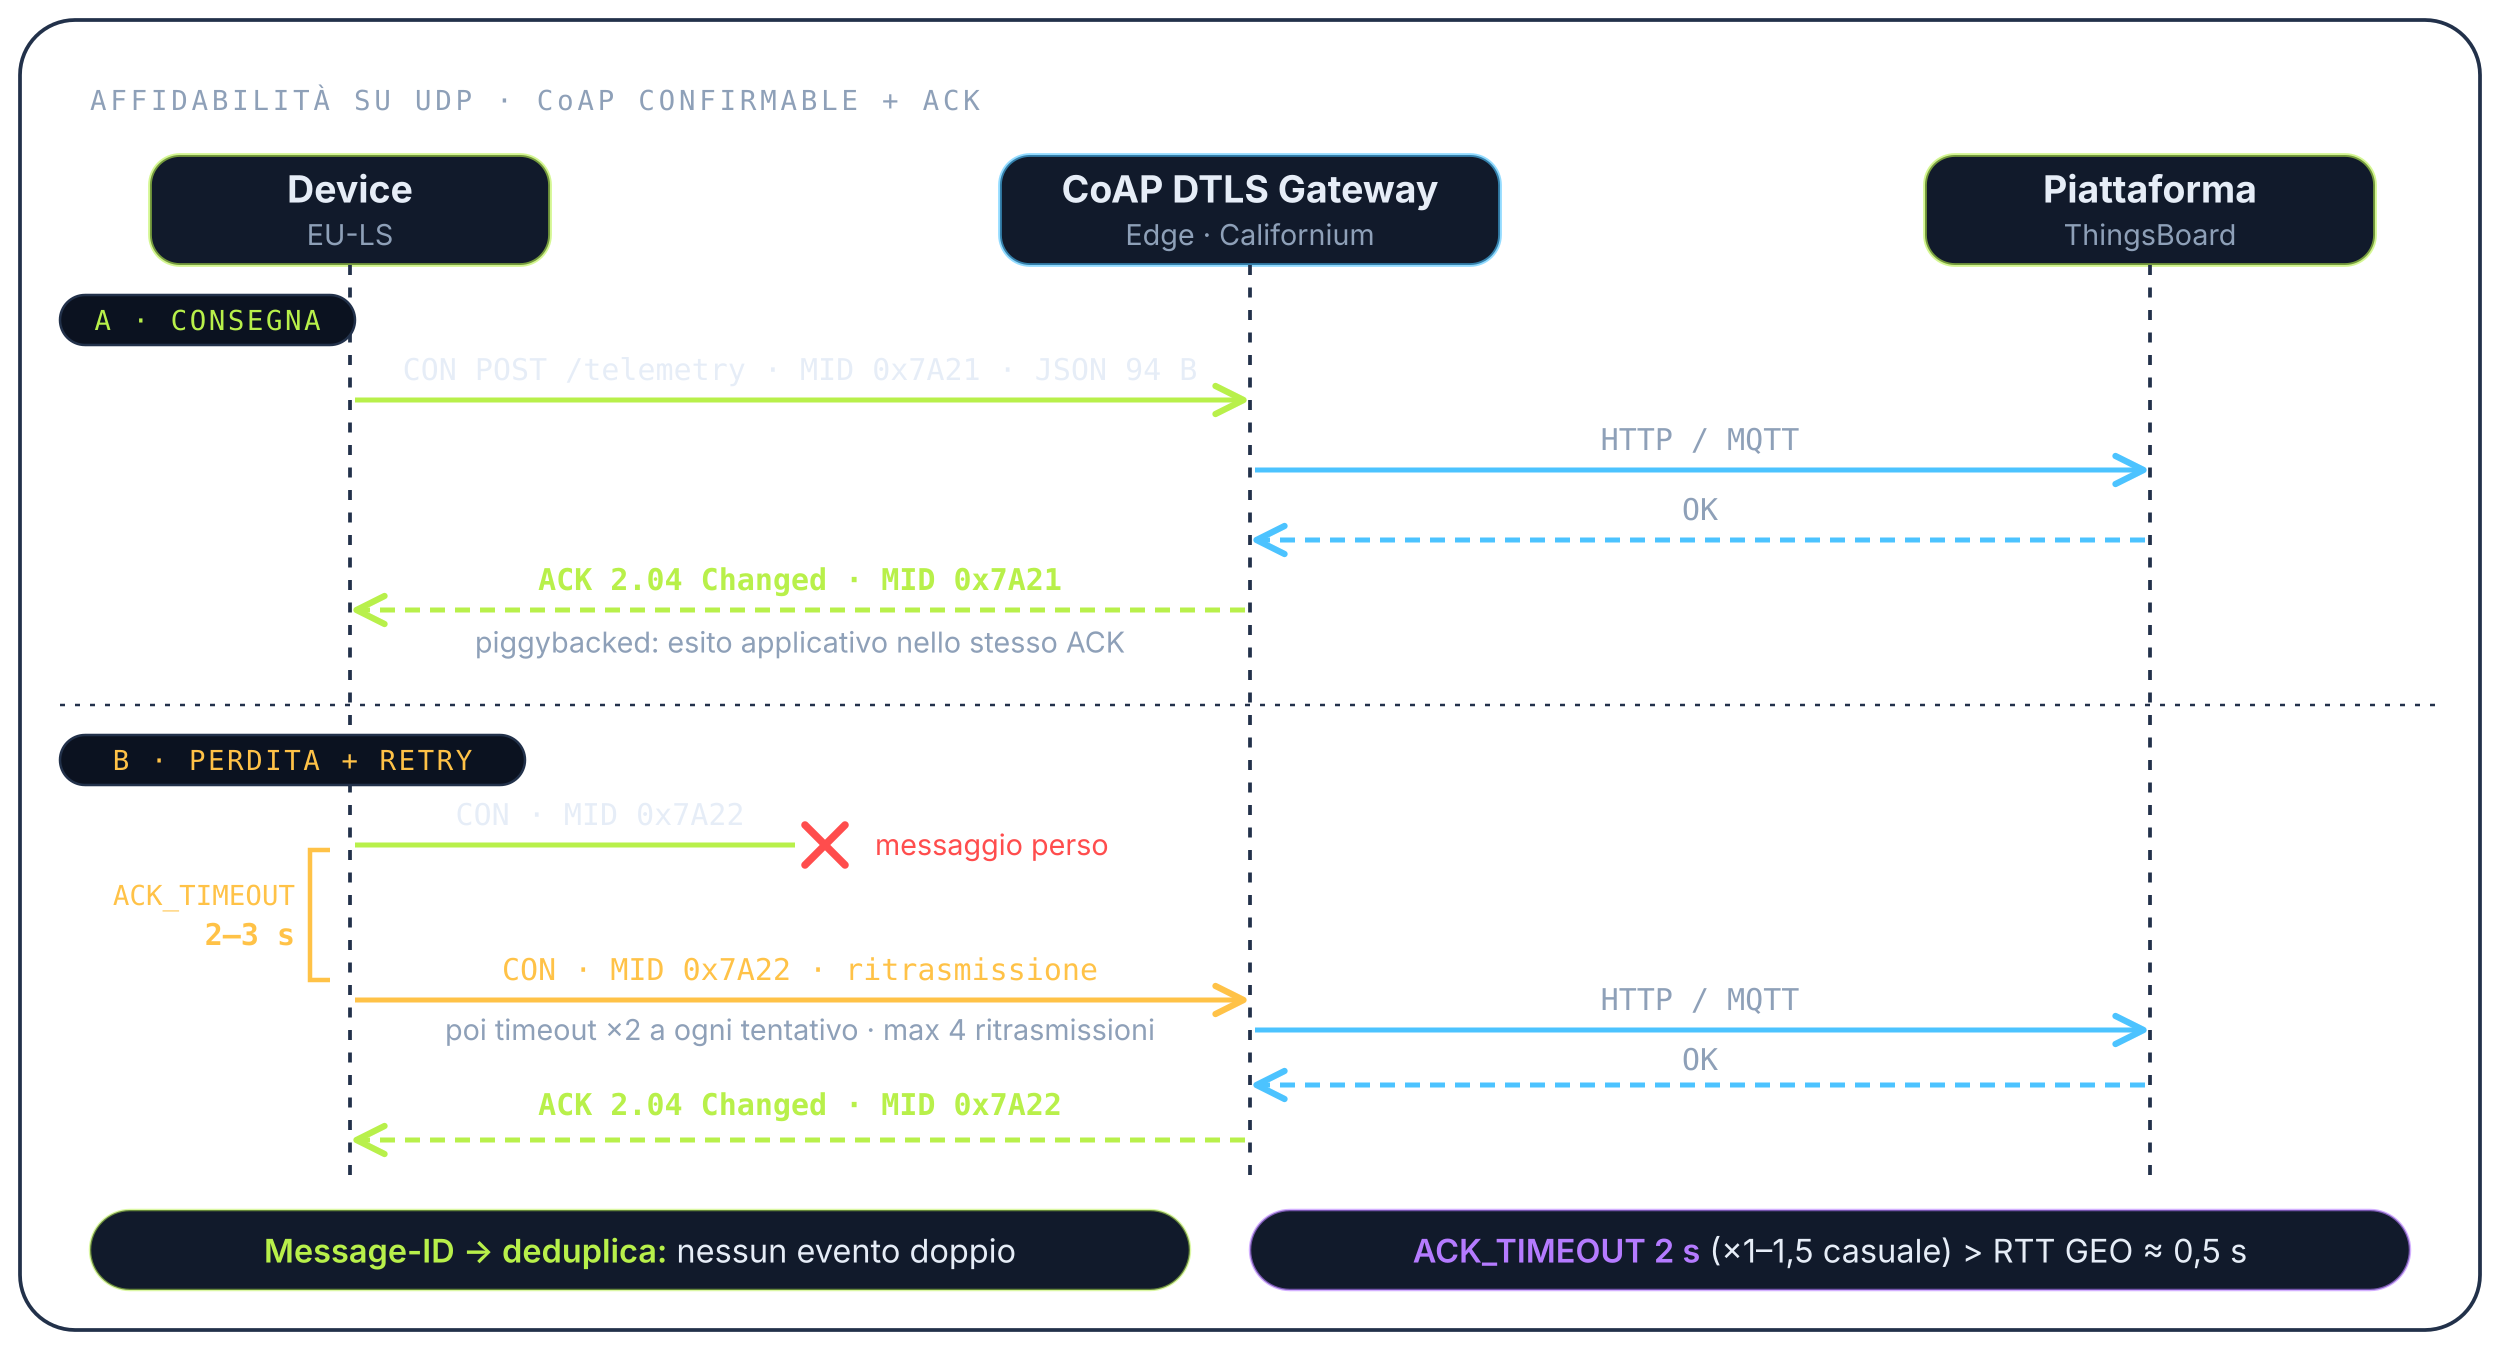
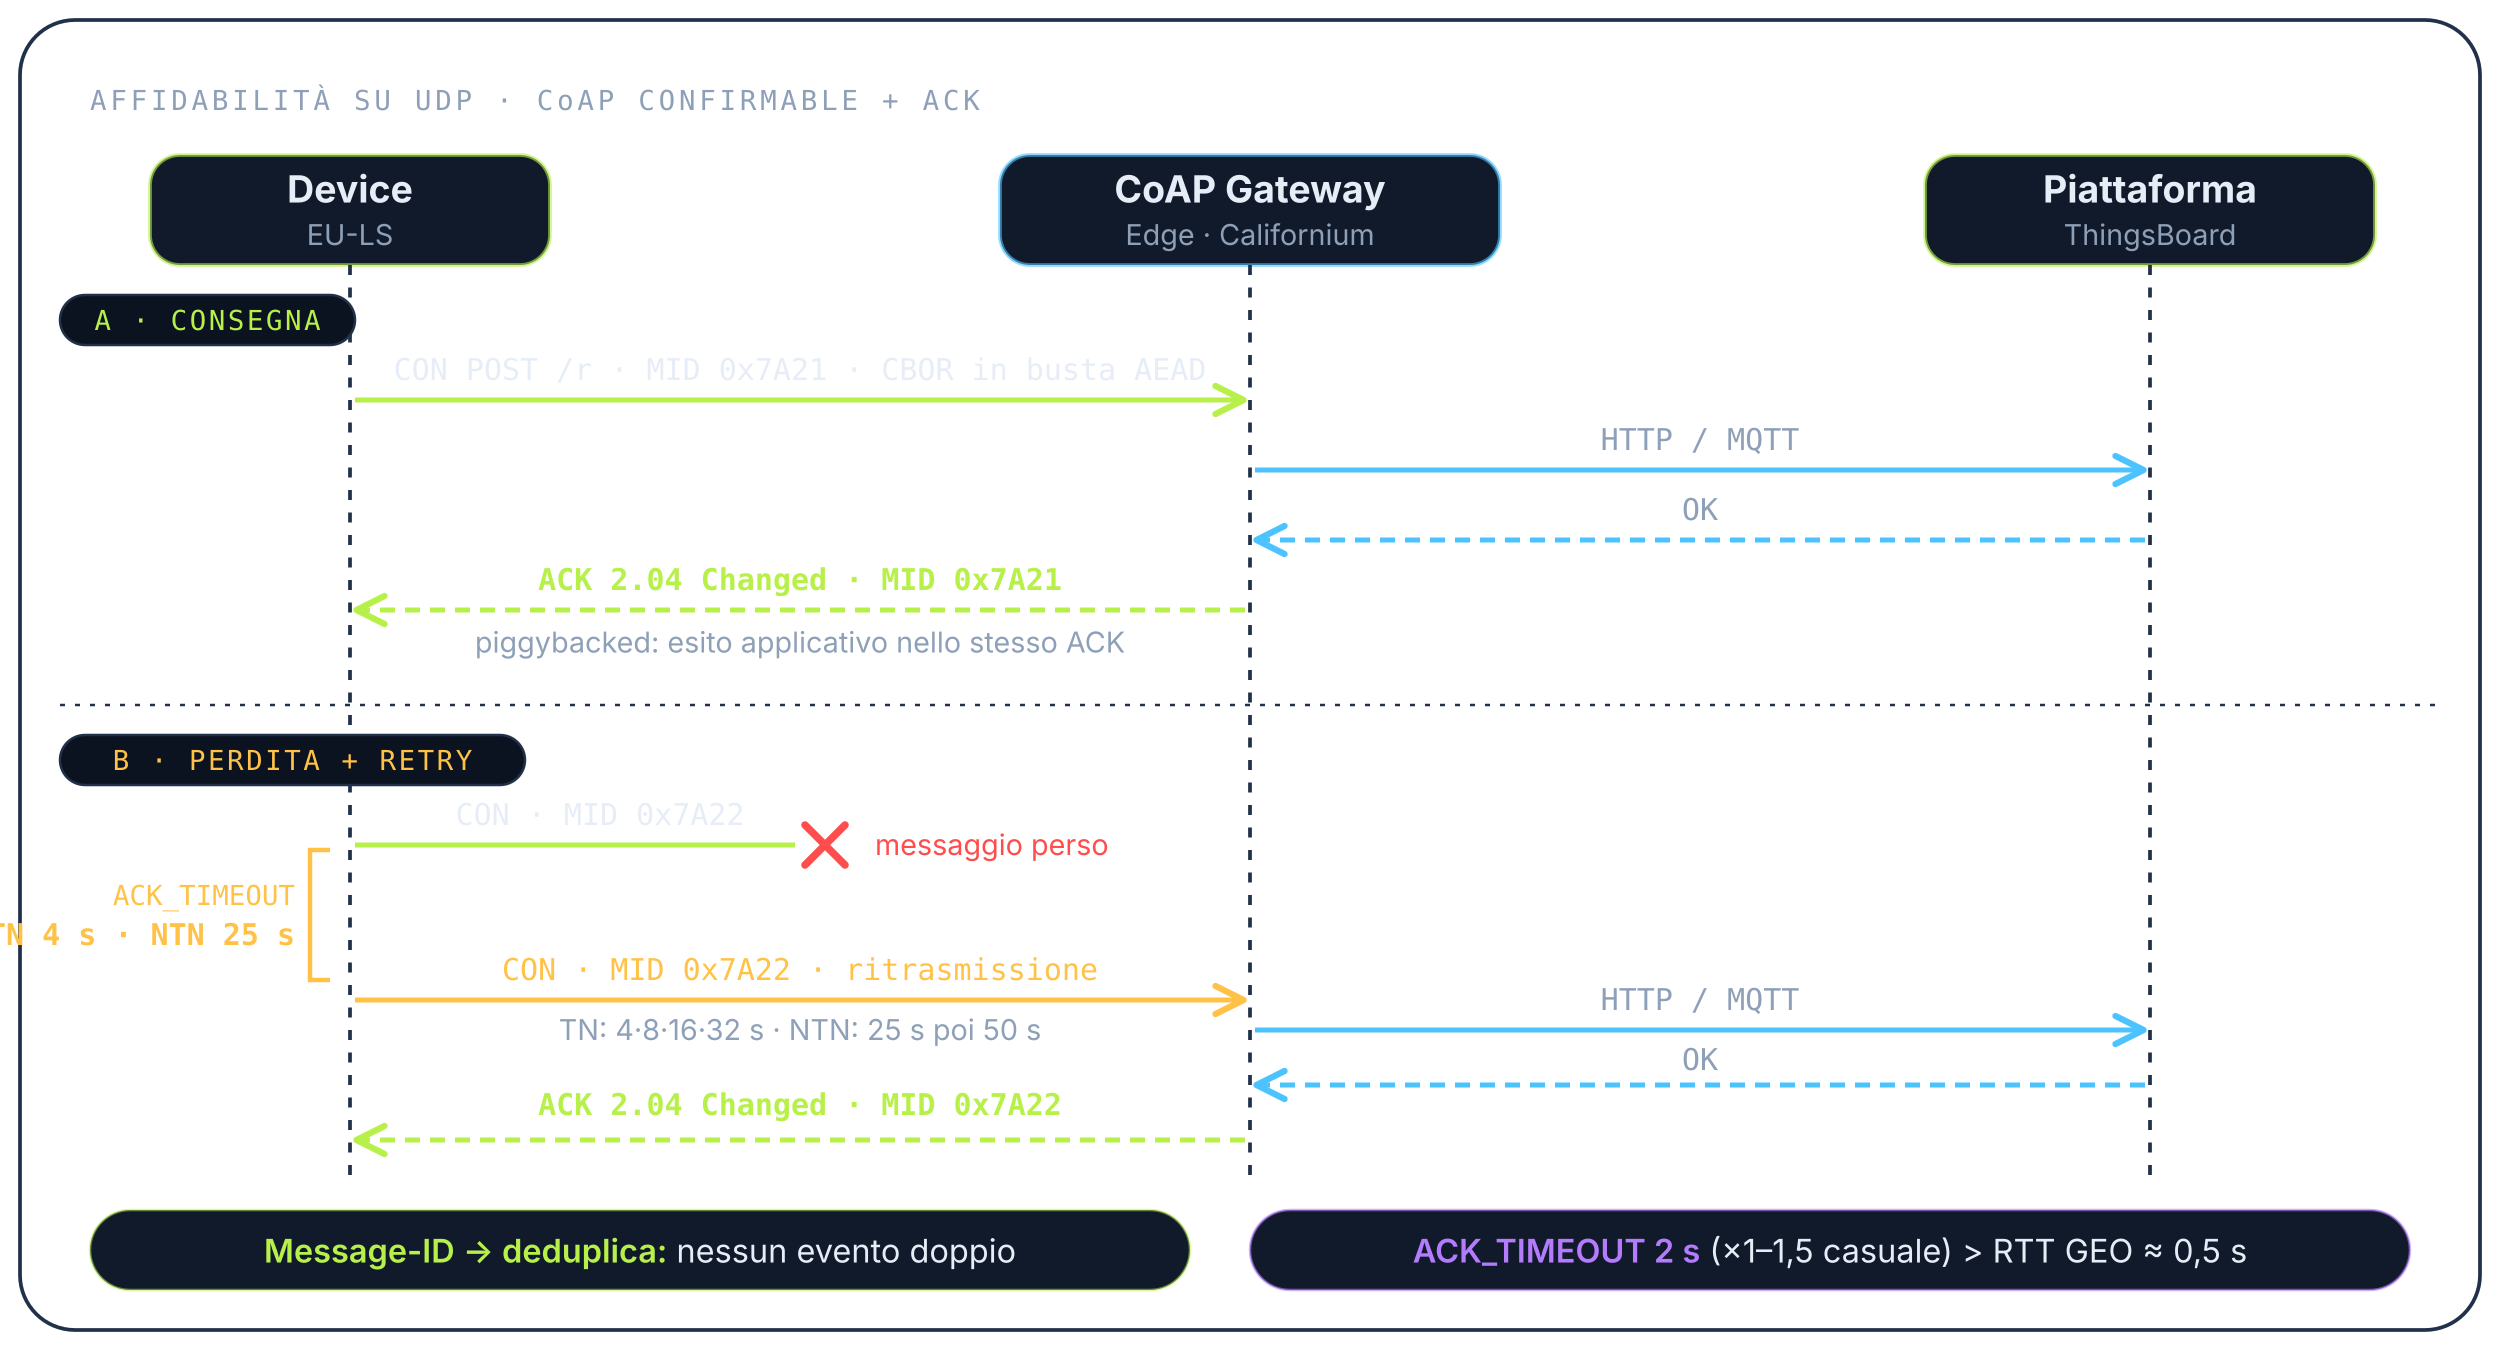
<svg xmlns="http://www.w3.org/2000/svg" viewBox="0 0 1000 540" role="img" aria-labelledby="ca-title ca-desc">
  <defs>
    <marker id="ca-arr" viewBox="0 0 10 10" refX="8" refY="5" markerWidth="7" markerHeight="7" orient="auto-start-reverse">
      <path d="M1 1 L9 5 L1 9" fill="none" stroke="#B8F04A" stroke-width="1.8" stroke-linecap="round" stroke-linejoin="round" />
    </marker>
    <marker id="ca-arr-b" viewBox="0 0 10 10" refX="8" refY="5" markerWidth="7" markerHeight="7" orient="auto-start-reverse">
      <path d="M1 1 L9 5 L1 9" fill="none" stroke="#4CC3FF" stroke-width="1.8" stroke-linecap="round" stroke-linejoin="round" />
    </marker>
    <marker id="ca-arr-a" viewBox="0 0 10 10" refX="8" refY="5" markerWidth="7" markerHeight="7" orient="auto-start-reverse">
      <path d="M1 1 L9 5 L1 9" fill="none" stroke="#FFC247" stroke-width="1.8" stroke-linecap="round" stroke-linejoin="round" />
    </marker>
  </defs>
  <style>
  .ca-k{font-family:"JetBrains Mono",monospace;font-size:11px;letter-spacing:1.5px;fill:#8EA0B8}
  .ca-h{font-family:"Space Grotesk",Inter,sans-serif;font-weight:700;font-size:15px;fill:#E6EDF7}
  .ca-t{font-family:Inter,"Space Grotesk",sans-serif;font-size:13px;fill:#E6EDF7}
  .ca-s{font-family:Inter,"Space Grotesk",sans-serif;font-size:11.5px;fill:#8EA0B8}
  .ca-m{font-family:"JetBrains Mono",monospace;font-size:12px;fill:#E6EDF7}
  .ca-life{stroke:#22314A;stroke-width:1.5;stroke-dasharray:4 5}
  .ca-step{animation:ca-seq 10s ease-in-out infinite both}
  .ca-d1{animation-delay:0s}.ca-d2{animation-delay:.5s}.ca-d3{animation-delay:1s}.ca-d4{animation-delay:1.5s}
  .ca-d5{animation-delay:2.5s}.ca-d6{animation-delay:3s}.ca-d7{animation-delay:3.5s}.ca-d8{animation-delay:4s}.ca-d9{animation-delay:4.5s}.ca-d10{animation-delay:5s}
  @keyframes ca-seq{0%{opacity:.15}6%,88%{opacity:1}100%{opacity:.15}}
  @media (prefers-reduced-motion:reduce){.ca-step{animation:none;opacity:1}}
</style>
  <rect x="8" y="8" width="984" height="524" rx="22" fill="none" stroke="#22314A" stroke-width="1.5" />
  <text x="36" y="44" class="ca-k">AFFIDABILITÀ SU UDP · CoAP CONFIRMABLE + ACK</text>
  <rect x="60" y="62" width="160" height="44" rx="12" fill="#111A2B" stroke="#B8F04A" stroke-opacity=".6" stroke-width="1.5" />
  <text x="140" y="81" class="ca-h" text-anchor="middle">Device</text>
  <text x="140" y="98" class="ca-s" text-anchor="middle">EU-LS</text>
  <rect x="400" y="62" width="200" height="44" rx="12" fill="#111A2B" stroke="#4CC3FF" stroke-opacity=".6" stroke-width="1.5" />
-   <text x="500" y="81" class="ca-h" text-anchor="middle">CoAP DTLS Gateway</text>
+   <text x="500" y="81" class="ca-h" text-anchor="middle">CoAP Gateway</text>
  <text x="500" y="98" class="ca-s" text-anchor="middle">Edge · Californium</text>
  <rect x="770" y="62" width="180" height="44" rx="12" fill="#111A2B" stroke="#B8F04A" stroke-opacity=".6" stroke-width="1.5" />
  <text x="860" y="81" class="ca-h" text-anchor="middle">Piattaforma</text>
  <text x="860" y="98" class="ca-s" text-anchor="middle">ThingsBoard</text>
  <line x1="140" y1="106" x2="140" y2="470" class="ca-life" />
  <line x1="500" y1="106" x2="500" y2="470" class="ca-life" />
  <line x1="860" y1="106" x2="860" y2="470" class="ca-life" />
  <rect x="24" y="118" width="118" height="20" rx="10" fill="#0B1220" stroke="#22314A" />
  <text x="83" y="132" class="ca-k" text-anchor="middle" style="fill:#B8F04A;letter-spacing:1px">A · CONSEGNA</text>
  <g class="ca-step ca-d1">
-     <text x="320" y="152" class="ca-m" text-anchor="middle">CON POST /telemetry · MID 0x7A21 · JSON 94 B</text>
+     <text x="320" y="152" class="ca-m" text-anchor="middle">CON POST /r · MID 0x7A21 · CBOR in busta AEAD</text>
    <line x1="142" y1="160" x2="496" y2="160" stroke="#B8F04A" stroke-width="2" marker-end="url(#ca-arr)" />
  </g>
  <g class="ca-step ca-d2">
    <text x="680" y="180" class="ca-m" text-anchor="middle" style="fill:#8EA0B8">HTTP / MQTT</text>
    <line x1="502" y1="188" x2="856" y2="188" stroke="#4CC3FF" stroke-width="2" marker-end="url(#ca-arr-b)" />
  </g>
  <g class="ca-step ca-d3">
    <text x="680" y="208" class="ca-m" text-anchor="middle" style="fill:#8EA0B8">OK</text>
    <line x1="858" y1="216" x2="504" y2="216" stroke="#4CC3FF" stroke-width="2" stroke-dasharray="6 4" marker-end="url(#ca-arr-b)" />
  </g>
  <g class="ca-step ca-d4">
    <text x="320" y="236" class="ca-m" text-anchor="middle" style="fill:#B8F04A;font-weight:700">ACK 2.04 Changed · MID 0x7A21</text>
    <line x1="498" y1="244" x2="144" y2="244" stroke="#B8F04A" stroke-width="2" stroke-dasharray="6 4" marker-end="url(#ca-arr)" />
    <text x="320" y="261" class="ca-s" text-anchor="middle">piggybacked: esito applicativo nello stesso ACK</text>
  </g>
  <line x1="24" y1="282" x2="976" y2="282" stroke="#22314A" stroke-dasharray="2 4" />
  <rect x="24" y="294" width="186" height="20" rx="10" fill="#0B1220" stroke="#22314A" />
  <text x="117" y="308" class="ca-k" text-anchor="middle" style="fill:#FFC247;letter-spacing:1px">B · PERDITA + RETRY</text>
  <g class="ca-step ca-d5">
    <text x="240" y="330" class="ca-m" text-anchor="middle">CON · MID 0x7A22</text>
    <line x1="142" y1="338" x2="318" y2="338" stroke="#B8F04A" stroke-width="2" />
    <path d="M322 330 L338 346 M338 330 L322 346" stroke="#FF4D4D" stroke-width="3" stroke-linecap="round" />
    <text x="350" y="342" class="ca-s" style="fill:#FF4D4D">messaggio perso</text>
  </g>
  <g class="ca-step ca-d6">
    <path d="M132 340 H124 V392 H132" fill="none" stroke="#FFC247" stroke-width="1.8" />
    <text x="118" y="362" class="ca-m" text-anchor="end" style="fill:#FFC247;font-size:11px">ACK_TIMEOUT</text>
-     <text x="118" y="378" class="ca-m" text-anchor="end" style="fill:#FFC247;font-size:12px;font-weight:700">2–3 s</text>
+     <text x="118" y="378" class="ca-m" text-anchor="end" style="fill:#FFC247;font-size:12px;font-weight:700">TN 4 s · NTN 25 s</text>
  </g>
  <g class="ca-step ca-d7">
    <text x="320" y="392" class="ca-m" text-anchor="middle" style="fill:#FFC247">CON · MID 0x7A22 · ritrasmissione</text>
    <line x1="142" y1="400" x2="496" y2="400" stroke="#FFC247" stroke-width="2" marker-end="url(#ca-arr-a)" />
-     <text x="320" y="416" class="ca-s" text-anchor="middle">poi timeout ×2 a ogni tentativo · max 4 ritrasmissioni</text>
+     <text x="320" y="416" class="ca-s" text-anchor="middle">TN: 4·8·16·32 s · NTN: 25 s poi 50 s</text>
  </g>
  <g class="ca-step ca-d8">
    <line x1="502" y1="412" x2="856" y2="412" stroke="#4CC3FF" stroke-width="2" marker-end="url(#ca-arr-b)" />
    <text x="680" y="404" class="ca-m" text-anchor="middle" style="fill:#8EA0B8">HTTP / MQTT</text>
  </g>
  <g class="ca-step ca-d9">
    <line x1="858" y1="434" x2="504" y2="434" stroke="#4CC3FF" stroke-width="2" stroke-dasharray="6 4" marker-end="url(#ca-arr-b)" />
    <text x="680" y="428" class="ca-m" text-anchor="middle" style="fill:#8EA0B8">OK</text>
  </g>
  <g class="ca-step ca-d10">
    <text x="320" y="446" class="ca-m" text-anchor="middle" style="fill:#B8F04A;font-weight:700">ACK 2.04 Changed · MID 0x7A22</text>
    <line x1="498" y1="456" x2="144" y2="456" stroke="#B8F04A" stroke-width="2" stroke-dasharray="6 4" marker-end="url(#ca-arr)" />
  </g>
  <rect x="36" y="484" width="440" height="32" rx="16" fill="#111A2B" stroke="#B8F04A" stroke-opacity=".5" />
  <text x="256" y="505" class="ca-t" text-anchor="middle">
    <tspan style="fill:#B8F04A;font-weight:600">Message-ID → deduplica:</tspan> nessun evento doppio</text>
  <rect x="500" y="484" width="464" height="32" rx="16" fill="#111A2B" stroke="#B57BFF" stroke-opacity=".6" />
  <text x="732" y="505" class="ca-t" text-anchor="middle">
    <tspan style="fill:#B57BFF;font-weight:600">ACK_TIMEOUT 2 s</tspan> (×1–1,5 casuale) &gt; RTT GEO ≈ 0,5 s</text>
</svg>
